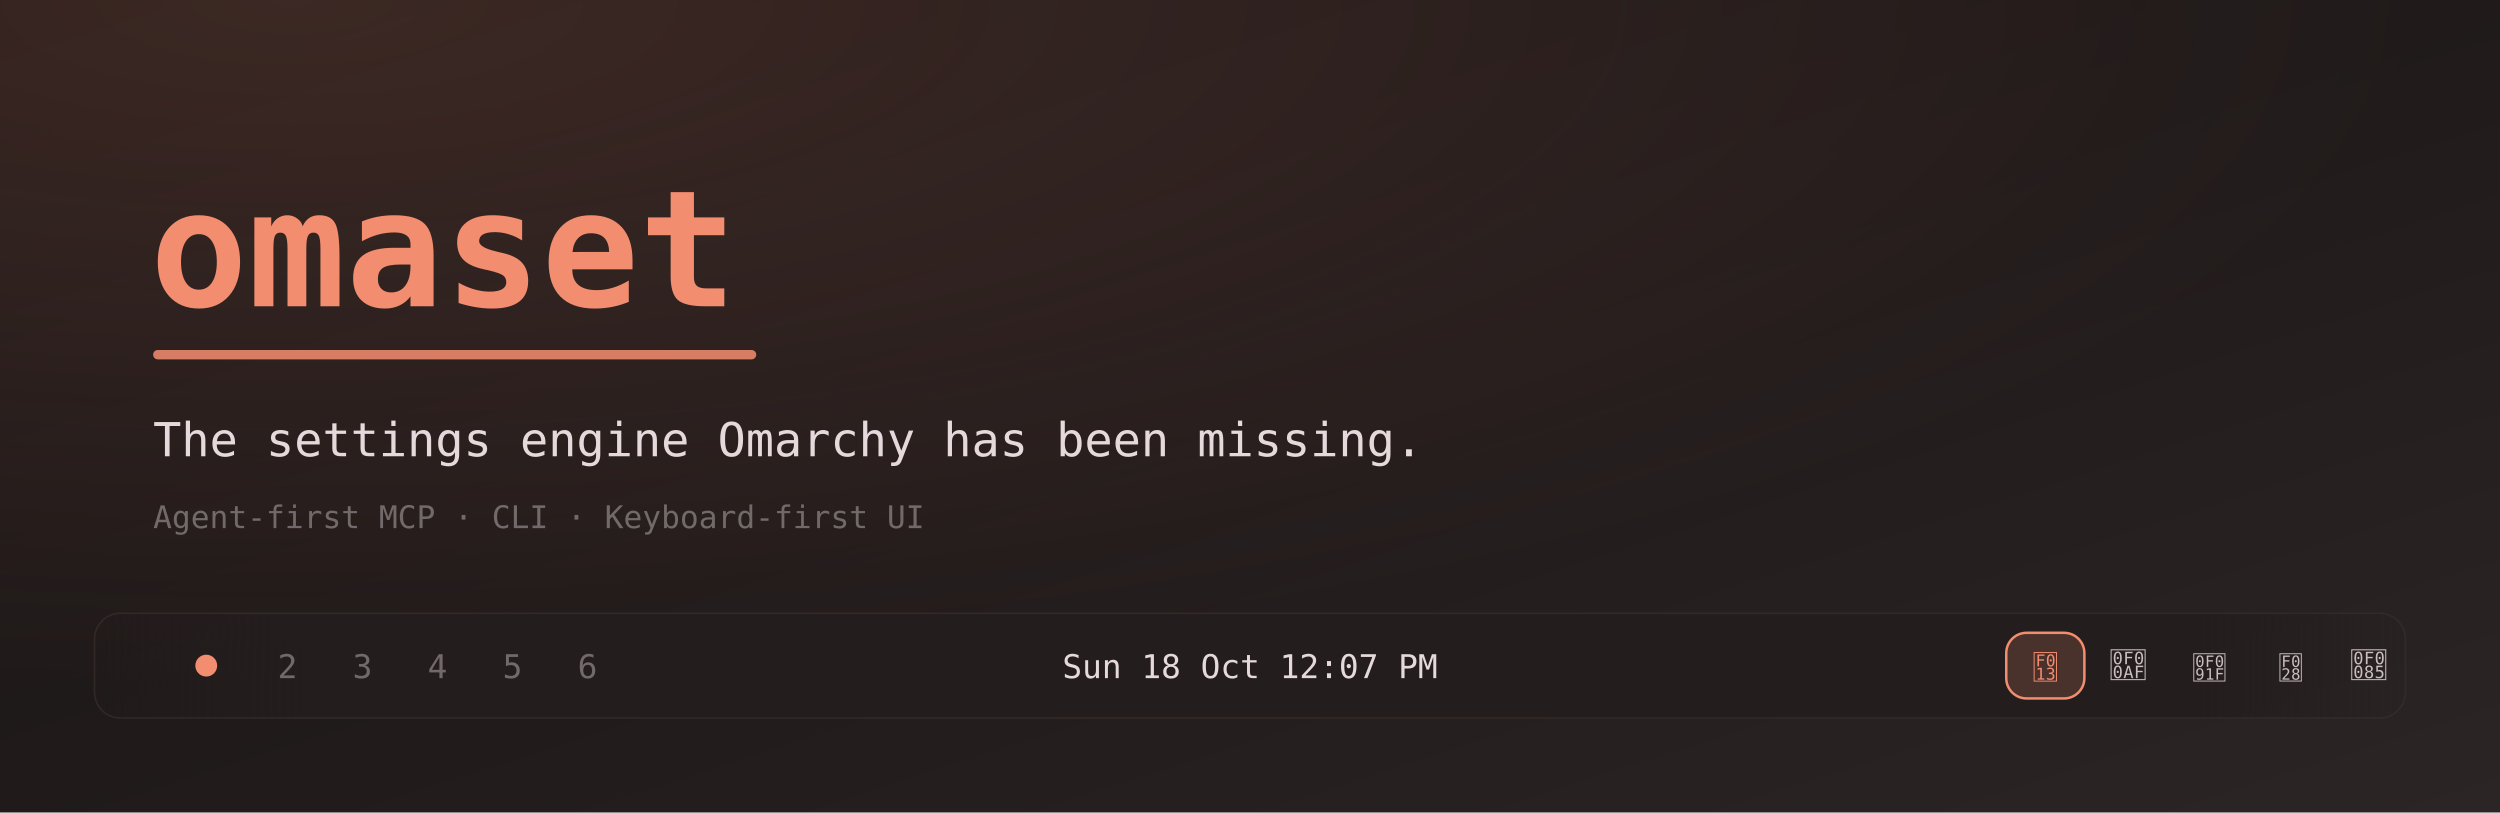
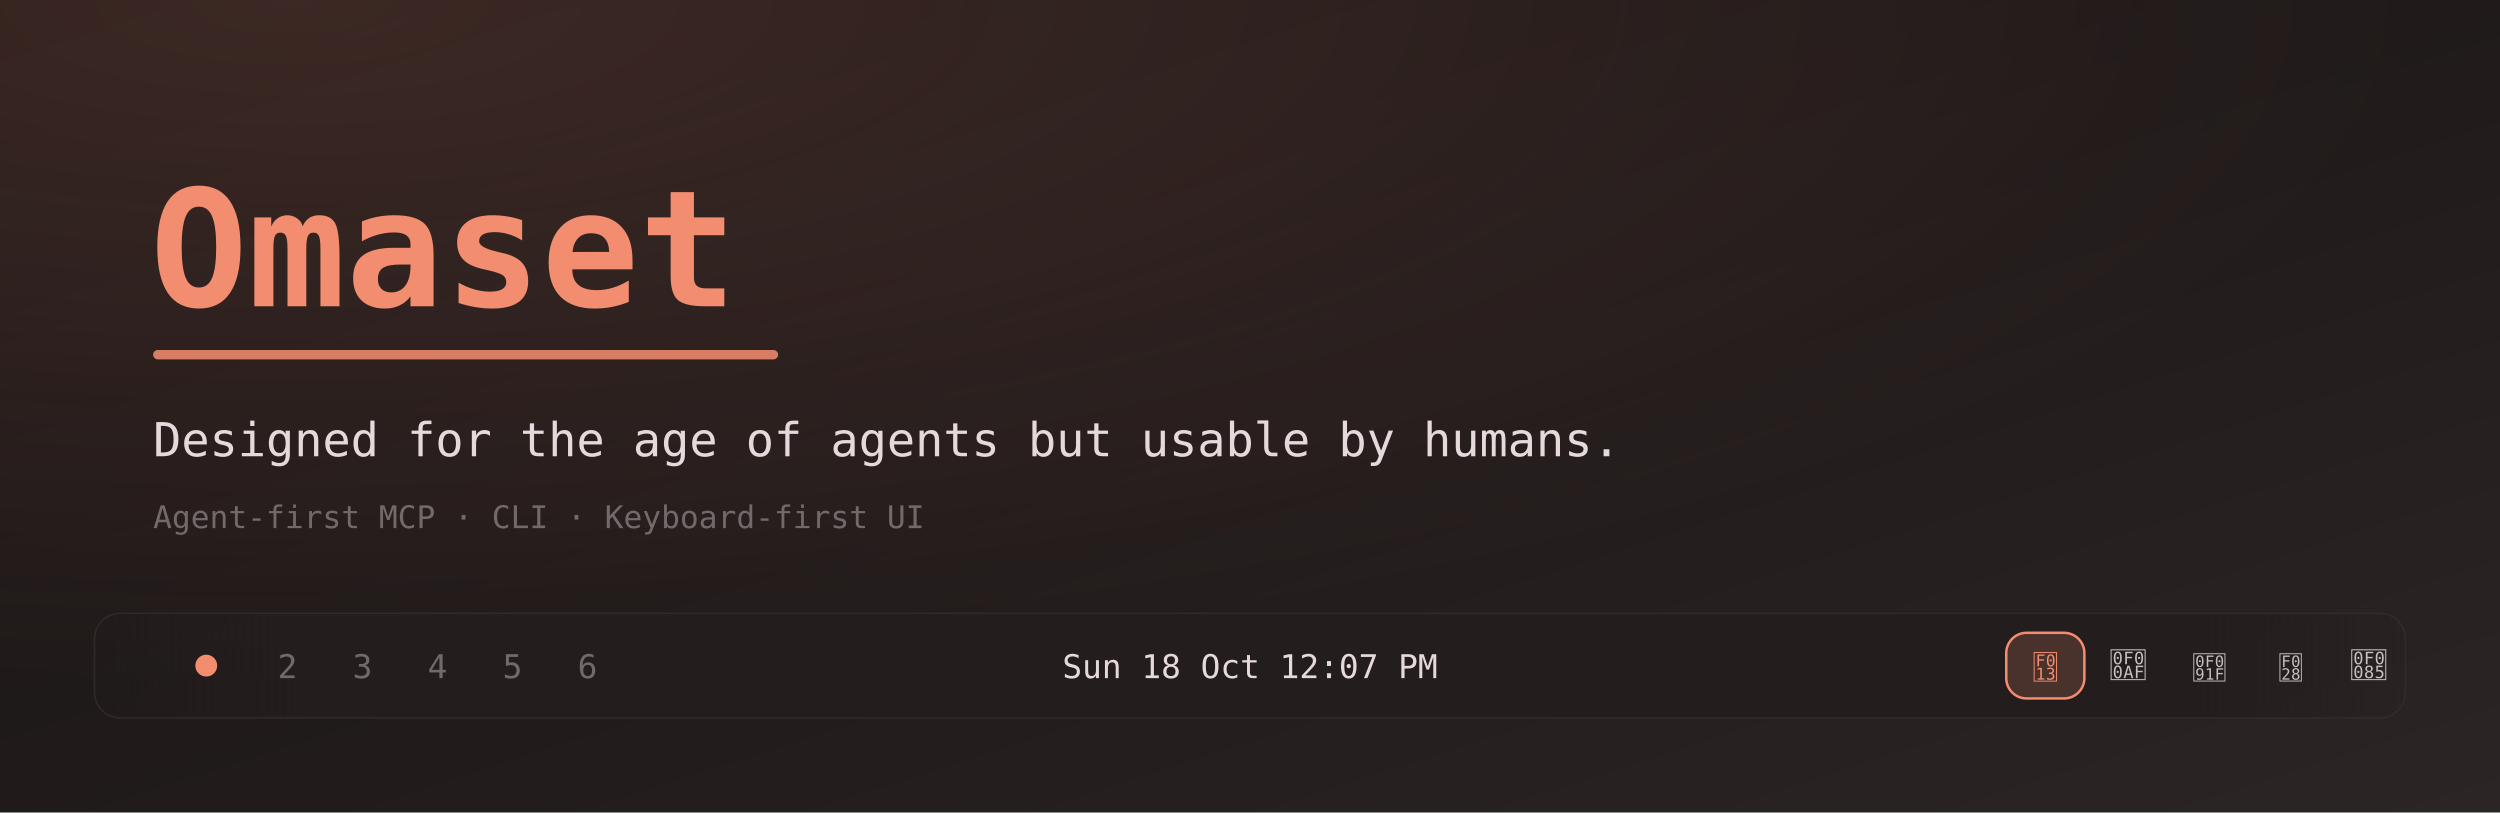
<svg xmlns="http://www.w3.org/2000/svg" width="1600" height="520" viewBox="0 0 1600 520">
  <defs>
    <linearGradient id="bg" x1="0" y1="0" x2="1" y2="1">
      <stop offset="0" stop-color="#181414" />
      <stop offset="0.55" stop-color="#211b1b" />
      <stop offset="1" stop-color="#2c2525" />
    </linearGradient>
    <radialGradient id="glow" cx="0.12" cy="0.0" r="0.85">
      <stop offset="0" stop-color="#f38d70" stop-opacity="0.16" />
      <stop offset="1" stop-color="#f38d70" stop-opacity="0" />
    </radialGradient>
    <linearGradient id="barfade" x1="0" y1="0" x2="1" y2="0">
      <stop offset="0" stop-color="#241d1d" stop-opacity="0" />
      <stop offset="0.10" stop-color="#241d1d" stop-opacity="1" />
      <stop offset="0.90" stop-color="#241d1d" stop-opacity="1" />
      <stop offset="1" stop-color="#241d1d" stop-opacity="0" />
    </linearGradient>
  </defs>
  <rect width="1600" height="520" fill="url(#bg)" />
  <rect width="1600" height="520" fill="url(#glow)" />
  <g font-family="JetBrainsMono Nerd Font, monospace">
-     <text x="96" y="196" fill="#f38d70" font-size="104" font-weight="bold">omaset</text>
-     <rect x="98" y="224" width="386" height="6" rx="3" fill="#f38d70" fill-opacity="0.85" />
-     <text x="98" y="292" fill="#e6d9db" font-size="30">The settings engine Omarchy has been missing.</text>
+     <text x="96" y="196" fill="#f38d70" font-size="104" font-weight="700">Omaset</text>
+     <rect x="98" y="224" width="400" height="6" rx="3" fill="#f38d70" fill-opacity="0.85" />
+     <text x="98" y="292" fill="#e6d9db" font-size="30">Designed for the age of agents but usable by humans.</text>
    <text x="98" y="338" fill="#72696a" font-size="20">Agent-first MCP · CLI · Keyboard-first UI</text>
  </g>
  <g>
    <rect x="60" y="392" width="1480" height="68" rx="17" fill="url(#barfade)" />
    <rect x="60.5" y="392.5" width="1479" height="67" rx="16.5" fill="none" stroke="#3a2f2b" stroke-width="1" stroke-opacity="0.7" />
    <g font-family="JetBrainsMono Nerd Font, monospace" text-anchor="middle">
      <circle cx="132" cy="426" r="7" fill="#f38d70" />
      <g fill="#72696a" font-size="21">
        <text x="184" y="434">2</text>
        <text x="232" y="434">3</text>
        <text x="280" y="434">4</text>
        <text x="328" y="434">5</text>
        <text x="376" y="434">6</text>
      </g>
      <text x="800" y="434" fill="#e6d9db" font-size="21">Sun 18 Oct 12:07 PM</text>
      <rect x="1284" y="405" width="50" height="42" rx="13" fill="#f38d70" fill-opacity="0.18" stroke="#f38d70" stroke-width="1.6" />
      <text x="1309" y="435" fill="#f38d70" font-size="23"></text>
      <text x="1362" y="434" fill="#c9bfc0" font-size="24">󰂯</text>
      <text x="1414" y="435" fill="#c9bfc0" font-size="22">󰤟</text>
      <text x="1466" y="435" fill="#c9bfc0" font-size="22"></text>
      <text x="1516" y="434" fill="#c9bfc0" font-size="24">󰂅</text>
    </g>
  </g>
</svg>
